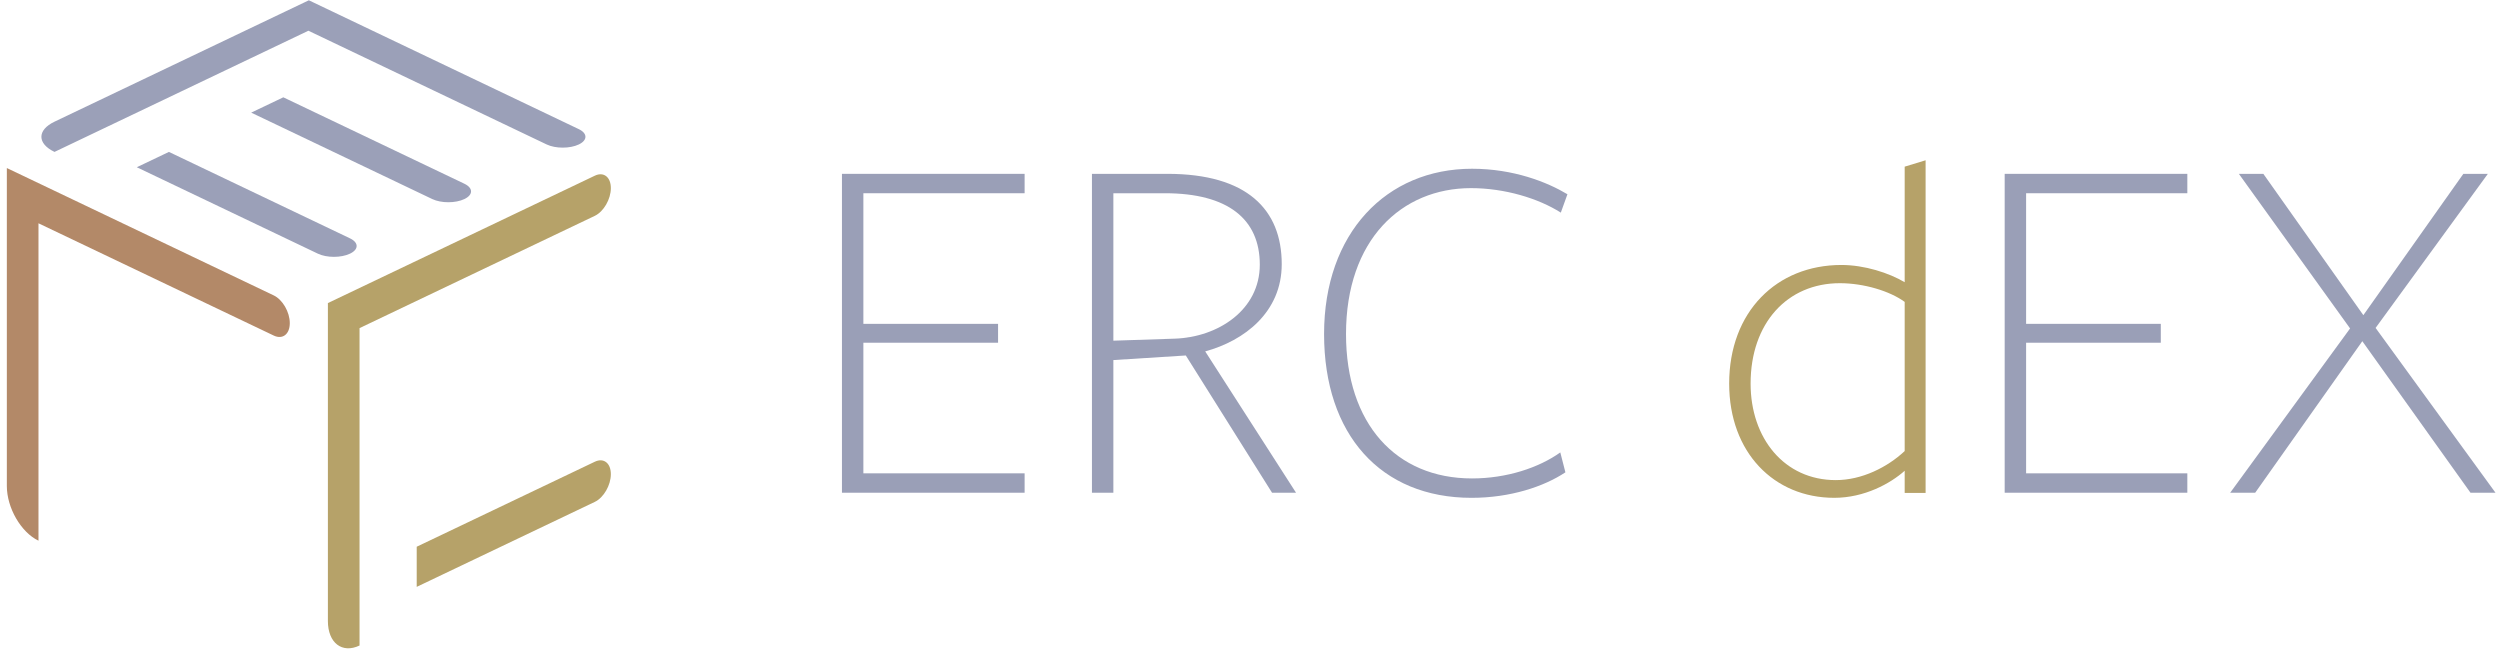
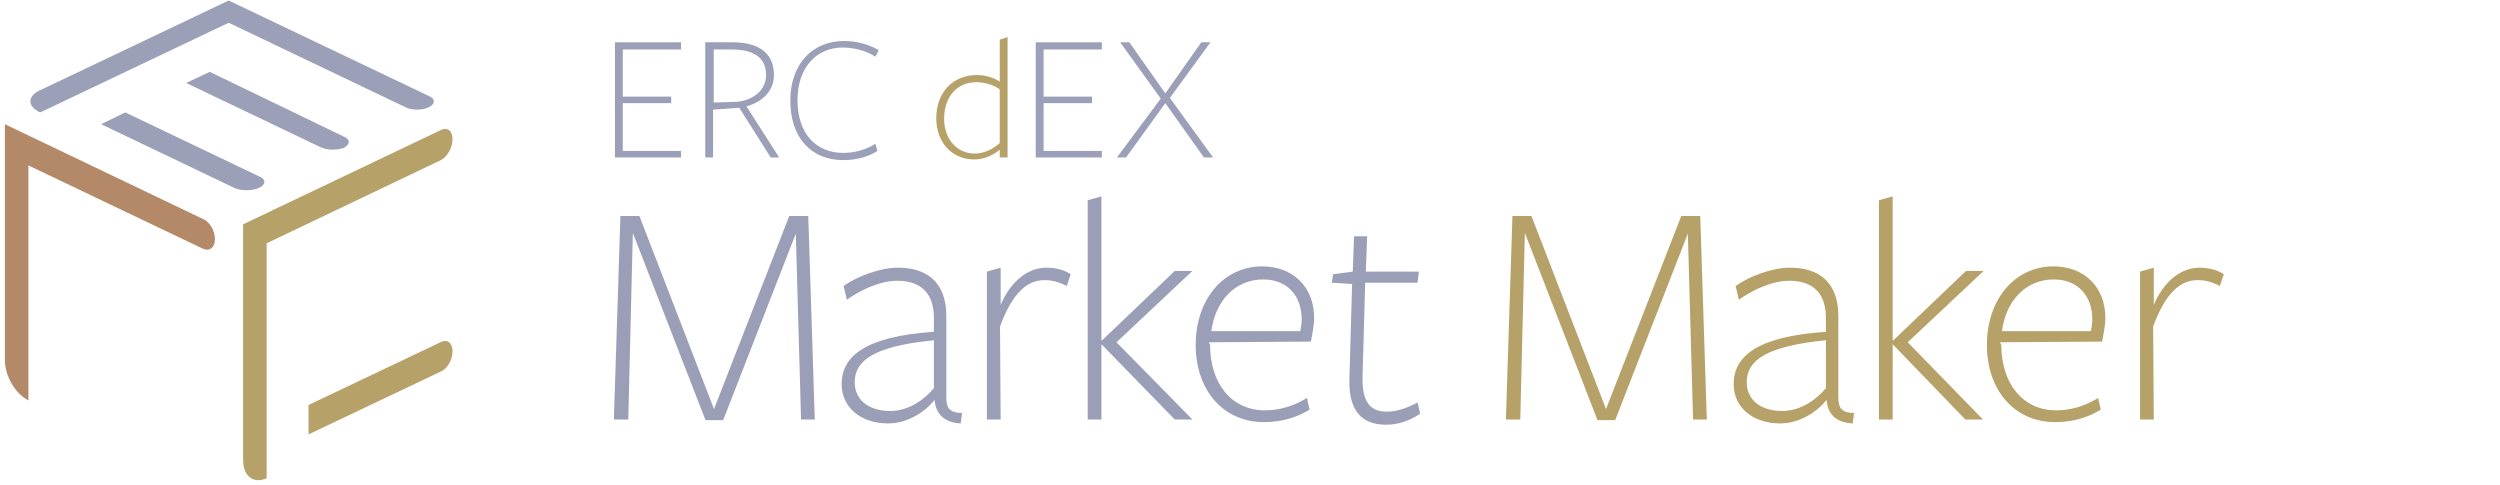
- <svg xmlns="http://www.w3.org/2000/svg" width="283px" height="74px" viewBox="0 0 283 74" version="1.1">
-   <defs />
-   <g id="Product" stroke="none" stroke-width="1" fill="none" fill-rule="evenodd">
+ <svg xmlns="http://www.w3.org/2000/svg" version="1.1" id="Layer_1" x="0px" y="0px" viewBox="0 0 382 74" style="enable-background:new 0 0 382 74;" xml:space="preserve">
+   <style type="text/css">
+ 	.st0{fill:#9BA0B8;}
+ 	.st1{fill:#B38968;}
+ 	.st2{fill:#B6A269;}
+ 	.st3{fill:#9A9FB7;}
+ </style>
+   <g id="Product">
    <g id="relay" transform="translate(-24, -24)">
      <g id="ERCdEXwithIcon-darkProd" transform="translate(24.63924, 23.86737)">
        <g id="Group" transform="translate(0.004967, 0.108966)">
-           <path d="M51.925,22.558 L51.925,22.558 C52.929,22.079 52.929,21.302 51.925,20.823 L31.426,11.039 L27.791,12.774 L48.29,22.558 C49.294,23.037 50.921,23.037 51.925,22.558" id="Fill-1" fill="#9BA0B8" />
-           <path d="M64.875,16.377 C65.879,15.898 65.879,15.121 64.875,14.642 L34.317,0.056 L5.526,13.798 C3.546,14.743 3.546,16.275 5.526,17.22 L34.266,3.502 L61.24,16.377 C62.244,16.856 63.872,16.856 64.875,16.377" id="Fill-3" fill="#9BA0B8" />
-           <path d="M38.975,28.739 C39.978,28.26 39.978,27.483 38.975,27.004 L18.476,17.22 L14.841,18.955 L35.339,28.739 C36.343,29.219 37.971,29.219 38.975,28.739" id="Fill-5" fill="#9BA0B8" />
-           <path d="M32.16,36.603 C32.16,35.348 31.347,33.943 30.344,33.464 L0.13,19.046 L0.13,55.039 C0.13,57.514 1.734,60.286 3.712,61.23 L3.712,25.3 L30.344,38.009 C31.347,38.488 32.16,37.858 32.16,36.603" id="Fill-7" fill="#B38968" />
-           <path d="M68.504,21.318 C68.504,20.064 67.691,19.434 66.688,19.913 L36.473,34.331 L36.473,70.324 C36.473,72.799 38.078,74.04 40.056,73.096 L40.056,73.096 L40.056,37.166 L66.688,24.457 C67.691,23.979 68.504,22.573 68.504,21.318" id="Fill-9" fill="#B6A269" />
-           <path d="M68.504,53.698 C68.504,52.443 67.691,51.814 66.688,52.292 L46.527,61.913 L46.527,66.457 L66.688,56.837 C67.691,56.358 68.504,54.953 68.504,53.698" id="Fill-11" fill="#B6A269" />
-         </g>
-         <g id="Group-2" transform="translate(94.6609, 18.16273)">
-           <polygon id="Fill-13" fill="#9A9FB7" points="0.009 1.649 0.009 37.746 20.686 37.746 20.686 35.551 2.434 35.551 2.434 20.766 17.681 20.766 17.681 18.63 2.434 18.63 2.434 3.844 20.686 3.844 20.686 1.649" />
-           <path d="M30.733,37.746 L28.308,37.746 L28.308,1.649 L36.856,1.649 C45.866,1.649 49.792,5.692 49.792,11.872 C49.792,17.301 45.576,20.535 41.13,21.748 L51.41,37.746 L48.695,37.746 L38.934,22.21 L30.733,22.73 L30.733,37.746 Z M37.722,20.304 C42.573,20.131 47.309,17.07 47.309,11.929 C47.309,6.789 43.728,3.844 36.566,3.844 L30.733,3.844 L30.733,20.535 L37.722,20.304 Z" id="Fill-15" fill="#9A9FB7" />
-           <path d="M81.384,6.039 C78.842,4.421 75.031,3.266 71.218,3.266 C63.364,3.266 57.069,9.099 57.069,19.784 C57.069,29.949 62.728,36.129 71.334,36.129 C75.261,36.129 78.899,34.916 81.326,33.183 L81.903,35.436 C79.477,37.053 75.666,38.324 71.277,38.324 C60.996,38.324 54.585,31.162 54.585,19.784 C54.585,8.349 61.631,1.072 71.334,1.072 C76.013,1.072 79.824,2.573 82.134,3.959 L81.384,6.039 Z" id="Fill-17" fill="#9A9FB7" />
-           <path d="M120.31,0.836 L122.678,0.112 L122.678,37.767 L120.31,37.767 L120.31,35.259 C118.693,36.707 115.748,38.323 112.34,38.323 C105.524,38.323 100.442,33.197 100.442,25.395 C100.442,17.259 105.813,11.965 113.148,11.965 C115.748,11.965 118.519,12.856 120.31,13.916 L120.31,0.836 Z M112.975,14.027 C107.026,14.027 102.868,18.541 102.868,25.395 C102.868,31.58 106.679,36.318 112.513,36.318 C115.458,36.318 118.346,34.868 120.31,33.03 L120.31,16.145 C118.636,14.918 115.689,14.027 112.975,14.027 Z" id="Fill-19" fill="#B6A269" />
-           <polygon id="Fill-21" fill="#9A9FB7" points="131.629 37.746 131.629 1.649 152.306 1.649 152.306 3.844 134.055 3.844 134.055 18.629 149.302 18.629 149.302 20.766 134.055 20.766 134.055 35.552 152.306 35.552 152.306 37.746" />
-           <polygon id="Fill-23" fill="#9A9FB7" points="159.987 37.746 157.157 37.746 170.729 19.149 158.139 1.649 160.911 1.649 172.231 17.647 183.551 1.649 186.324 1.649 173.617 19.091 187.189 37.746 184.359 37.746 172.115 20.593" />
+           <path id="Fill-1" class="st0" d="M51.9,22.6L51.9,22.6c1-0.5,1-1.3,0-1.7L31.4,11l-3.6,1.7l20.5,9.8C49.3,23,50.9,23,51.9,22.6" />
+           <path id="Fill-3" class="st0" d="M64.9,16.4c1-0.5,1-1.3,0-1.7L34.3,0.1L5.5,13.8c-2,0.9-2,2.5,0,3.4L34.3,3.5l27,12.9      C62.2,16.9,63.9,16.9,64.9,16.4" />
+           <path id="Fill-5" class="st0" d="M39,28.7c1-0.5,1-1.3,0-1.7l-20.5-9.8L14.8,19l20.5,9.8C36.3,29.2,38,29.2,39,28.7" />
+           <path id="Fill-7" class="st1" d="M32.2,36.6c0-1.3-0.8-2.7-1.8-3.1L0.1,19v36c0,2.5,1.6,5.2,3.6,6.2V25.3L30.3,38      C31.3,38.5,32.2,37.9,32.2,36.6" />
+           <path id="Fill-9" class="st2" d="M68.5,21.3c0-1.3-0.8-1.9-1.8-1.4L36.5,34.3v36c0,2.5,1.6,3.7,3.6,2.8l0,0V37.2l26.6-12.7      C67.7,24,68.5,22.6,68.5,21.3" />
+           <path id="Fill-11" class="st2" d="M68.5,53.7c0-1.3-0.8-1.9-1.8-1.4l-20.2,9.6v4.5l20.2-9.6C67.7,56.4,68.5,55,68.5,53.7" />
        </g>
      </g>
    </g>
  </g>
+   <g>
+     <path class="st3" d="M121.6,35.7l-11.1,28.5h-2.7L96.7,35.6L96,64.1h-2.2l1-31.1h2.9l11.4,29.5L120.6,33h2.9l1,31.1h-2.1   L121.6,35.7z" />
+     <path class="st3" d="M142.8,61.1c-1.4,1.8-4.1,3.6-7.1,3.6c-4.1,0-7.1-2.4-7.1-6c0-4.2,3.5-7.3,14.1-8c0,0,0-1.8,0-2.1   c0-3.5-1.7-5.7-5.6-5.7c-2.8,0-5.9,1.6-7.7,2.9l-0.5-2.1c2.1-1.5,5.6-2.8,8.3-2.8c4.3,0,7.4,2.1,7.4,7.4c0,0.3,0,12.4,0,12.4   c0,1.4,0.3,2.4,2.4,2.4l-0.2,1.6C144.7,64.6,143,63.6,142.8,61.1L142.8,61.1z M142.6,52c-8.9,0.9-12,3-12,6.4   c0,2.9,2.4,4.4,5.4,4.4c2.9,0,5.3-1.8,6.7-3.5V52z" />
+     <path class="st3" d="M152.9,64.1h-2.1V41.5l2.1-0.6v5.7c1.4-3.4,4-5.7,7-5.7c1.5,0,2.8,0.4,3.7,1l-0.6,1.8   c-0.8-0.4-1.9-0.9-3.4-0.9c-2.6,0-4.9,1.9-6.8,7.1L152.9,64.1L152.9,64.1z" />
+     <path class="st3" d="M168.3,52.6v11.5h-2.1V30.6l2.1-0.6v22h0.1l11.1-10.6h2.7l-11.6,10.9l11.6,11.8h-2.7L168.3,52.6L168.3,52.6z" />
+     <path class="st3" d="M184.9,52.7c0,5.8,3.2,10,8.4,10c2.6,0,4.8-0.9,6.4-1.9l0.4,1.8c-1.8,1.1-4.1,1.9-7,1.9   c-6.2,0-10.4-4.9-10.4-11.8s4.2-12,10.2-12c4.5,0,7.9,3,7.9,7.9c0,1.1-0.3,2.6-0.5,3.6l-15.6,0.1L184.9,52.7L184.9,52.7z    M198.7,50.5c0.1-0.5,0.2-1.1,0.2-1.7c0-3.6-2.2-6.1-5.9-6.1c-4.2,0-7.3,3.2-7.9,7.9H198.7z" />
+     <path class="st3" d="M211.8,64.9c-4.2,0-5.8-2.7-5.6-7.3l0.4-14.2l-3.1-0.2l0.2-1.3l3-0.4l0.2-5.4h2l-0.2,5.4h8.1l-0.2,1.7h-8   l-0.4,14.3c-0.1,3.7,1,5.4,3.7,5.4c1.6,0,3.2-0.6,4.7-1.4l0.4,1.7C215.3,64.4,213.4,64.9,211.8,64.9z" />
+     <path class="st2" d="M257.9,35.7l-11.1,28.5h-2.7L233,35.6l-0.7,28.5h-2.2l1-31.1h2.9l11.4,29.5L256.9,33h2.9l1,31.1h-2.1   L257.9,35.7z" />
+     <path class="st2" d="M279.1,61.1c-1.4,1.8-4.1,3.6-7.1,3.6c-4.1,0-7.1-2.4-7.1-6c0-4.2,3.5-7.3,14.1-8c0,0,0-1.8,0-2.1   c0-3.5-1.7-5.7-5.6-5.7c-2.8,0-5.9,1.6-7.7,2.9l-0.5-2.1c2.1-1.5,5.6-2.8,8.3-2.8c4.3,0,7.4,2.1,7.4,7.4c0,0.3,0,12.4,0,12.4   c0,1.4,0.3,2.4,2.4,2.4l-0.2,1.6C280.9,64.6,279.3,63.6,279.1,61.1L279.1,61.1z M278.9,52c-8.9,0.9-12,3-12,6.4   c0,2.9,2.4,4.4,5.4,4.4c2.9,0,5.3-1.8,6.7-3.5V52L278.9,52z" />
+     <path class="st2" d="M289.2,52.6v11.5h-2.1V30.6l2.1-0.6v22h0.1l11.1-10.6h2.7l-11.6,10.9L303,64.1h-2.7L289.2,52.6L289.2,52.6z" />
+     <path class="st2" d="M305.8,52.7c0,5.8,3.2,10,8.4,10c2.6,0,4.8-0.9,6.4-1.9l0.4,1.8c-1.8,1.1-4.1,1.9-7,1.9   c-6.2,0-10.4-4.9-10.4-11.8s4.2-12,10.2-12c4.5,0,7.9,3,7.9,7.9c0,1.1-0.3,2.6-0.5,3.6l-15.6,0.1L305.8,52.7L305.8,52.7z    M319.5,50.5c0.1-0.5,0.2-1.1,0.2-1.7c0-3.6-2.2-6.1-5.9-6.1c-4.2,0-7.3,3.2-7.9,7.9H319.5z" />
+     <path class="st2" d="M329.1,64.1H327V41.5l2.1-0.6v5.7c1.4-3.4,4-5.7,7-5.7c1.5,0,2.8,0.4,3.7,1l-0.6,1.8c-0.8-0.4-1.9-0.9-3.4-0.9   c-2.6,0-4.9,1.9-6.8,7.1L329.1,64.1L329.1,64.1z" />
+   </g>
+   <g id="Group-2" transform="translate(94.6609, 18.16273)">
+     <polygon id="Fill-13" class="st0" points="-0.7,-11.7 -0.7,5.9 9.4,5.9 9.4,4.9 0.5,4.9 0.5,-2.4 7.9,-2.4 7.9,-3.4 0.5,-3.4    0.5,-10.6 9.4,-10.6 9.4,-11.7  " />
+     <path id="Fill-15" class="st0" d="M14.3,5.9h-1.2v-17.6h4.2c4.4,0,6.3,2,6.3,5c0,2.7-2.1,4.2-4.2,4.8l5,7.8h-1.3l-4.8-7.6l-4,0.3   V5.9z M17.7-2.6c2.4-0.1,4.7-1.6,4.7-4.1c0-2.5-1.7-3.9-5.2-3.9h-2.8v8.1L17.7-2.6z" />
+     <path id="Fill-17" class="st0" d="M39.1-9.5c-1.2-0.8-3.1-1.4-5-1.4c-3.8,0-6.9,2.8-6.9,8.1c0,5,2.8,8,7,8c1.9,0,3.7-0.6,4.9-1.4   l0.3,1.1c-1.2,0.8-3,1.4-5.2,1.4c-5,0-8.1-3.5-8.1-9.1c0-5.6,3.4-9.1,8.2-9.1c2.3,0,4.1,0.7,5.3,1.4L39.1-9.5z" />
+     <path id="Fill-19" class="st2" d="M58.1-12.1l1.2-0.4V5.9h-1.2V4.7c-0.8,0.7-2.2,1.5-3.9,1.5c-3.3,0-5.8-2.5-5.8-6.3   c0-4,2.6-6.6,6.2-6.6c1.3,0,2.6,0.4,3.5,1V-12.1z M54.5-5.6c-2.9,0-4.9,2.2-4.9,5.6c0,3,1.9,5.3,4.7,5.3c1.4,0,2.8-0.7,3.8-1.6   v-8.2C57.2-5.2,55.8-5.6,54.5-5.6z" />
+     <polygon id="Fill-21" class="st0" points="63.6,5.9 63.6,-11.7 73.7,-11.7 73.7,-10.6 64.8,-10.6 64.8,-3.4 72.2,-3.4 72.2,-2.4    64.8,-2.4 64.8,4.9 73.7,4.9 73.7,5.9  " />
+     <polygon id="Fill-23" class="st0" points="77.4,5.9 76,5.9 82.7,-3.1 76.5,-11.7 77.9,-11.7 83.4,-3.9 88.9,-11.7 90.3,-11.7    84.1,-3.2 90.7,5.9 89.3,5.9 83.4,-2.4  " />
+   </g>
</svg>
